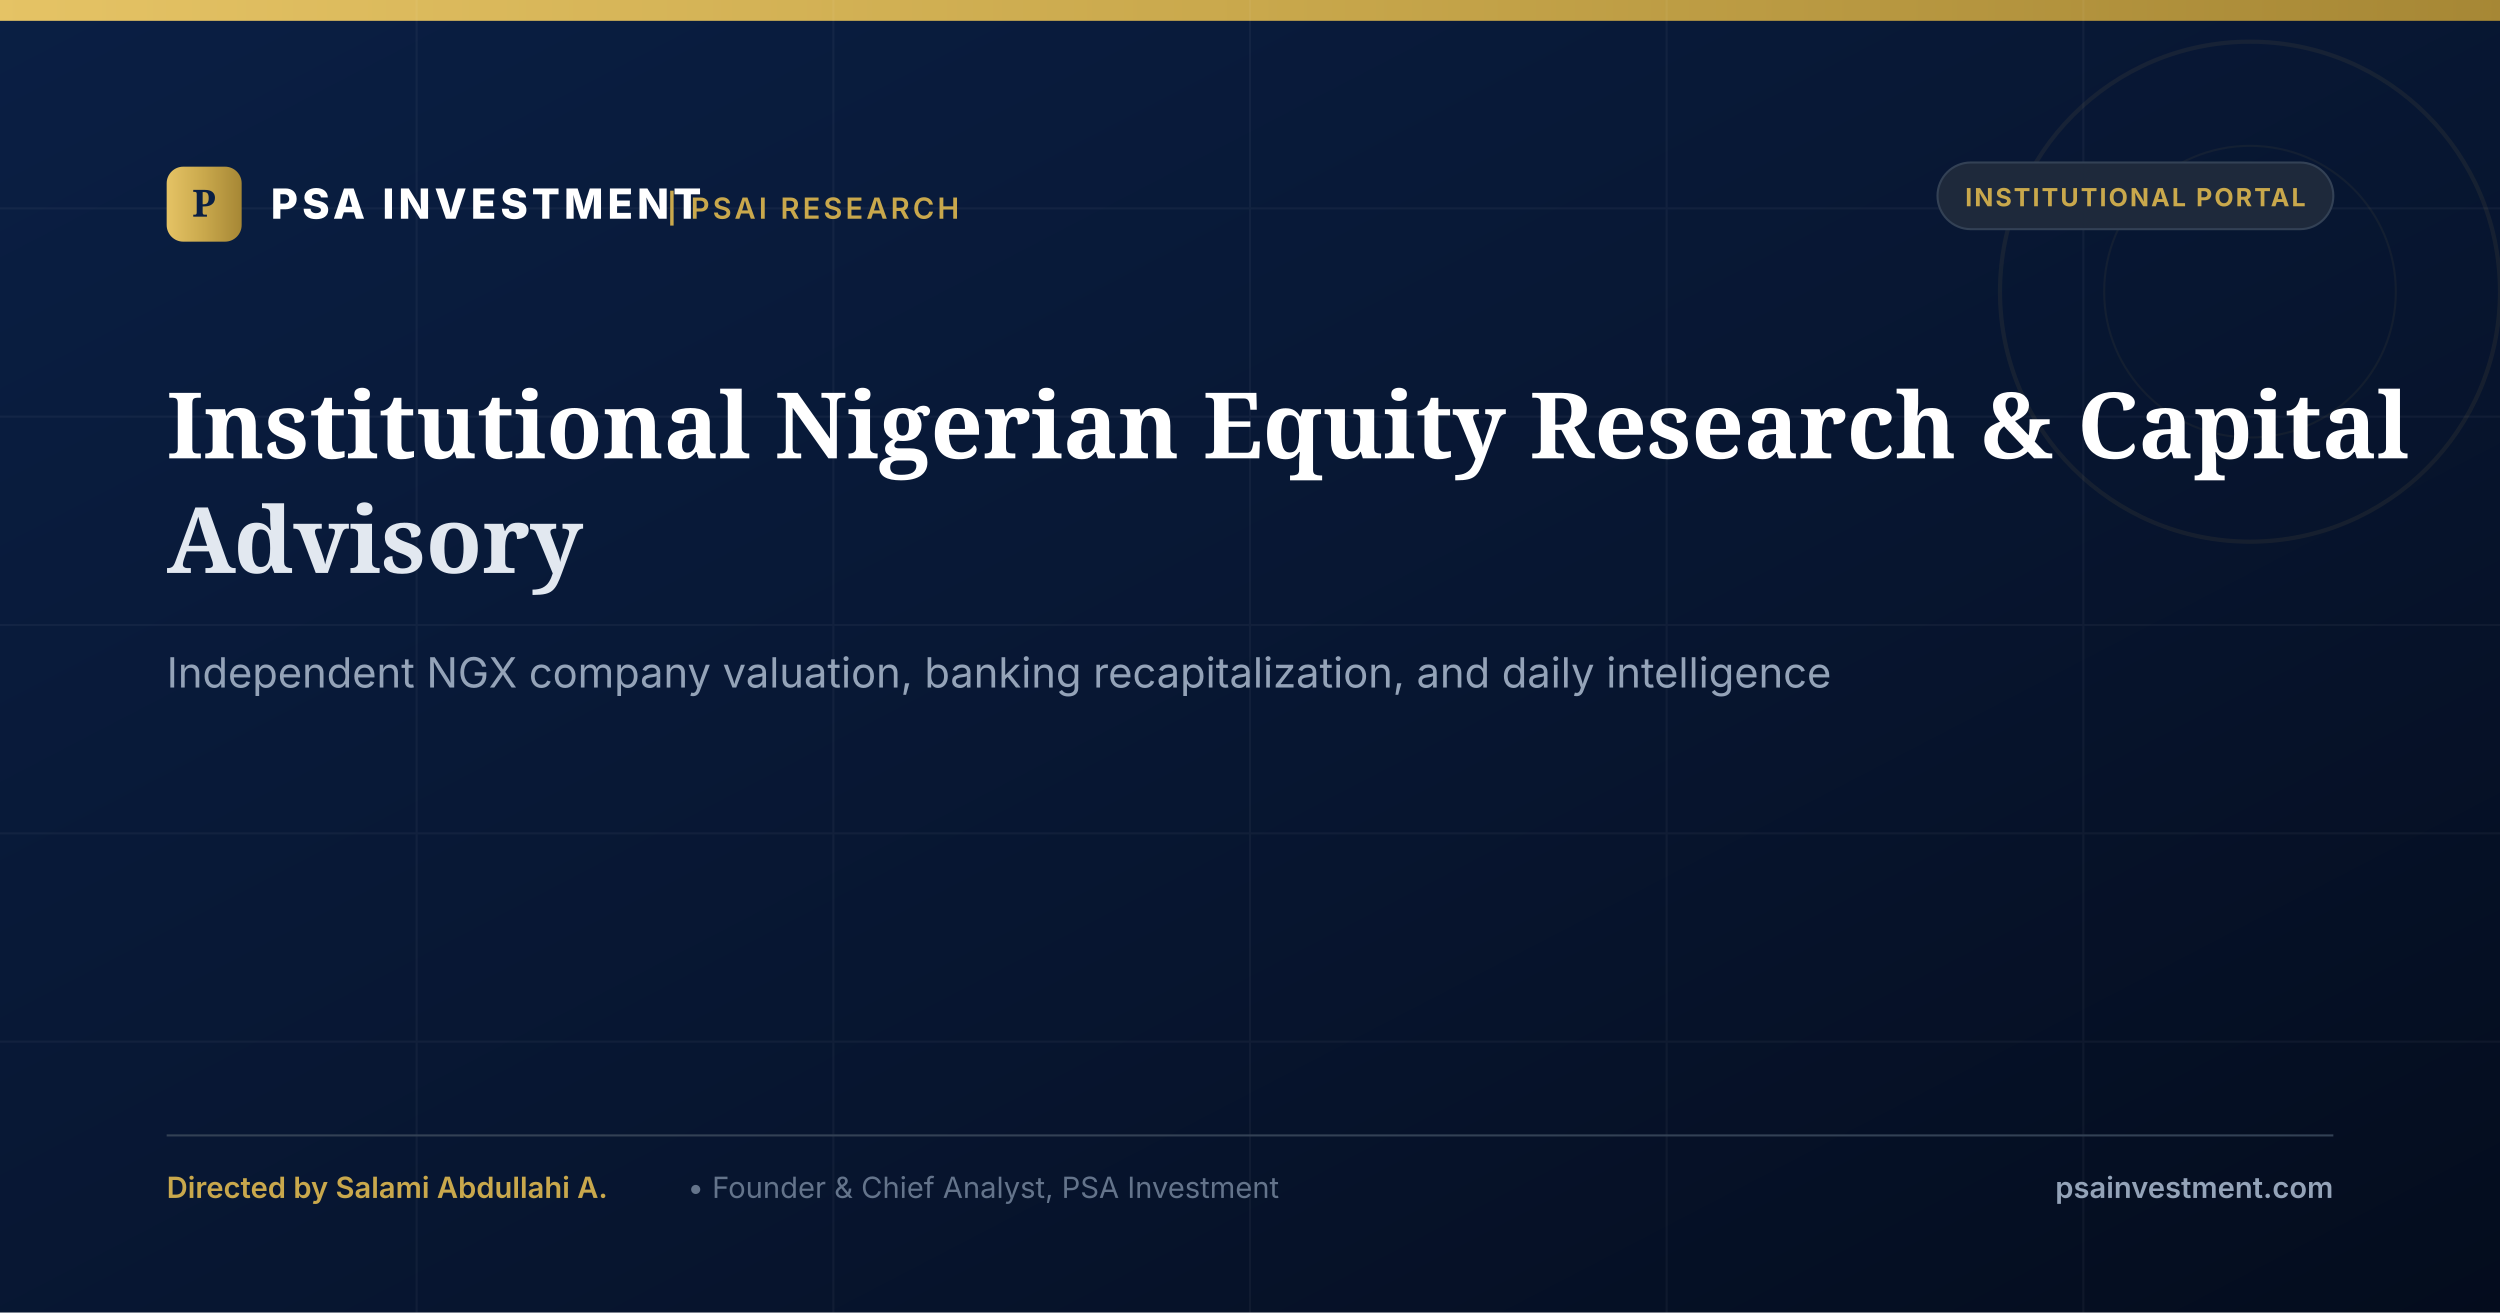
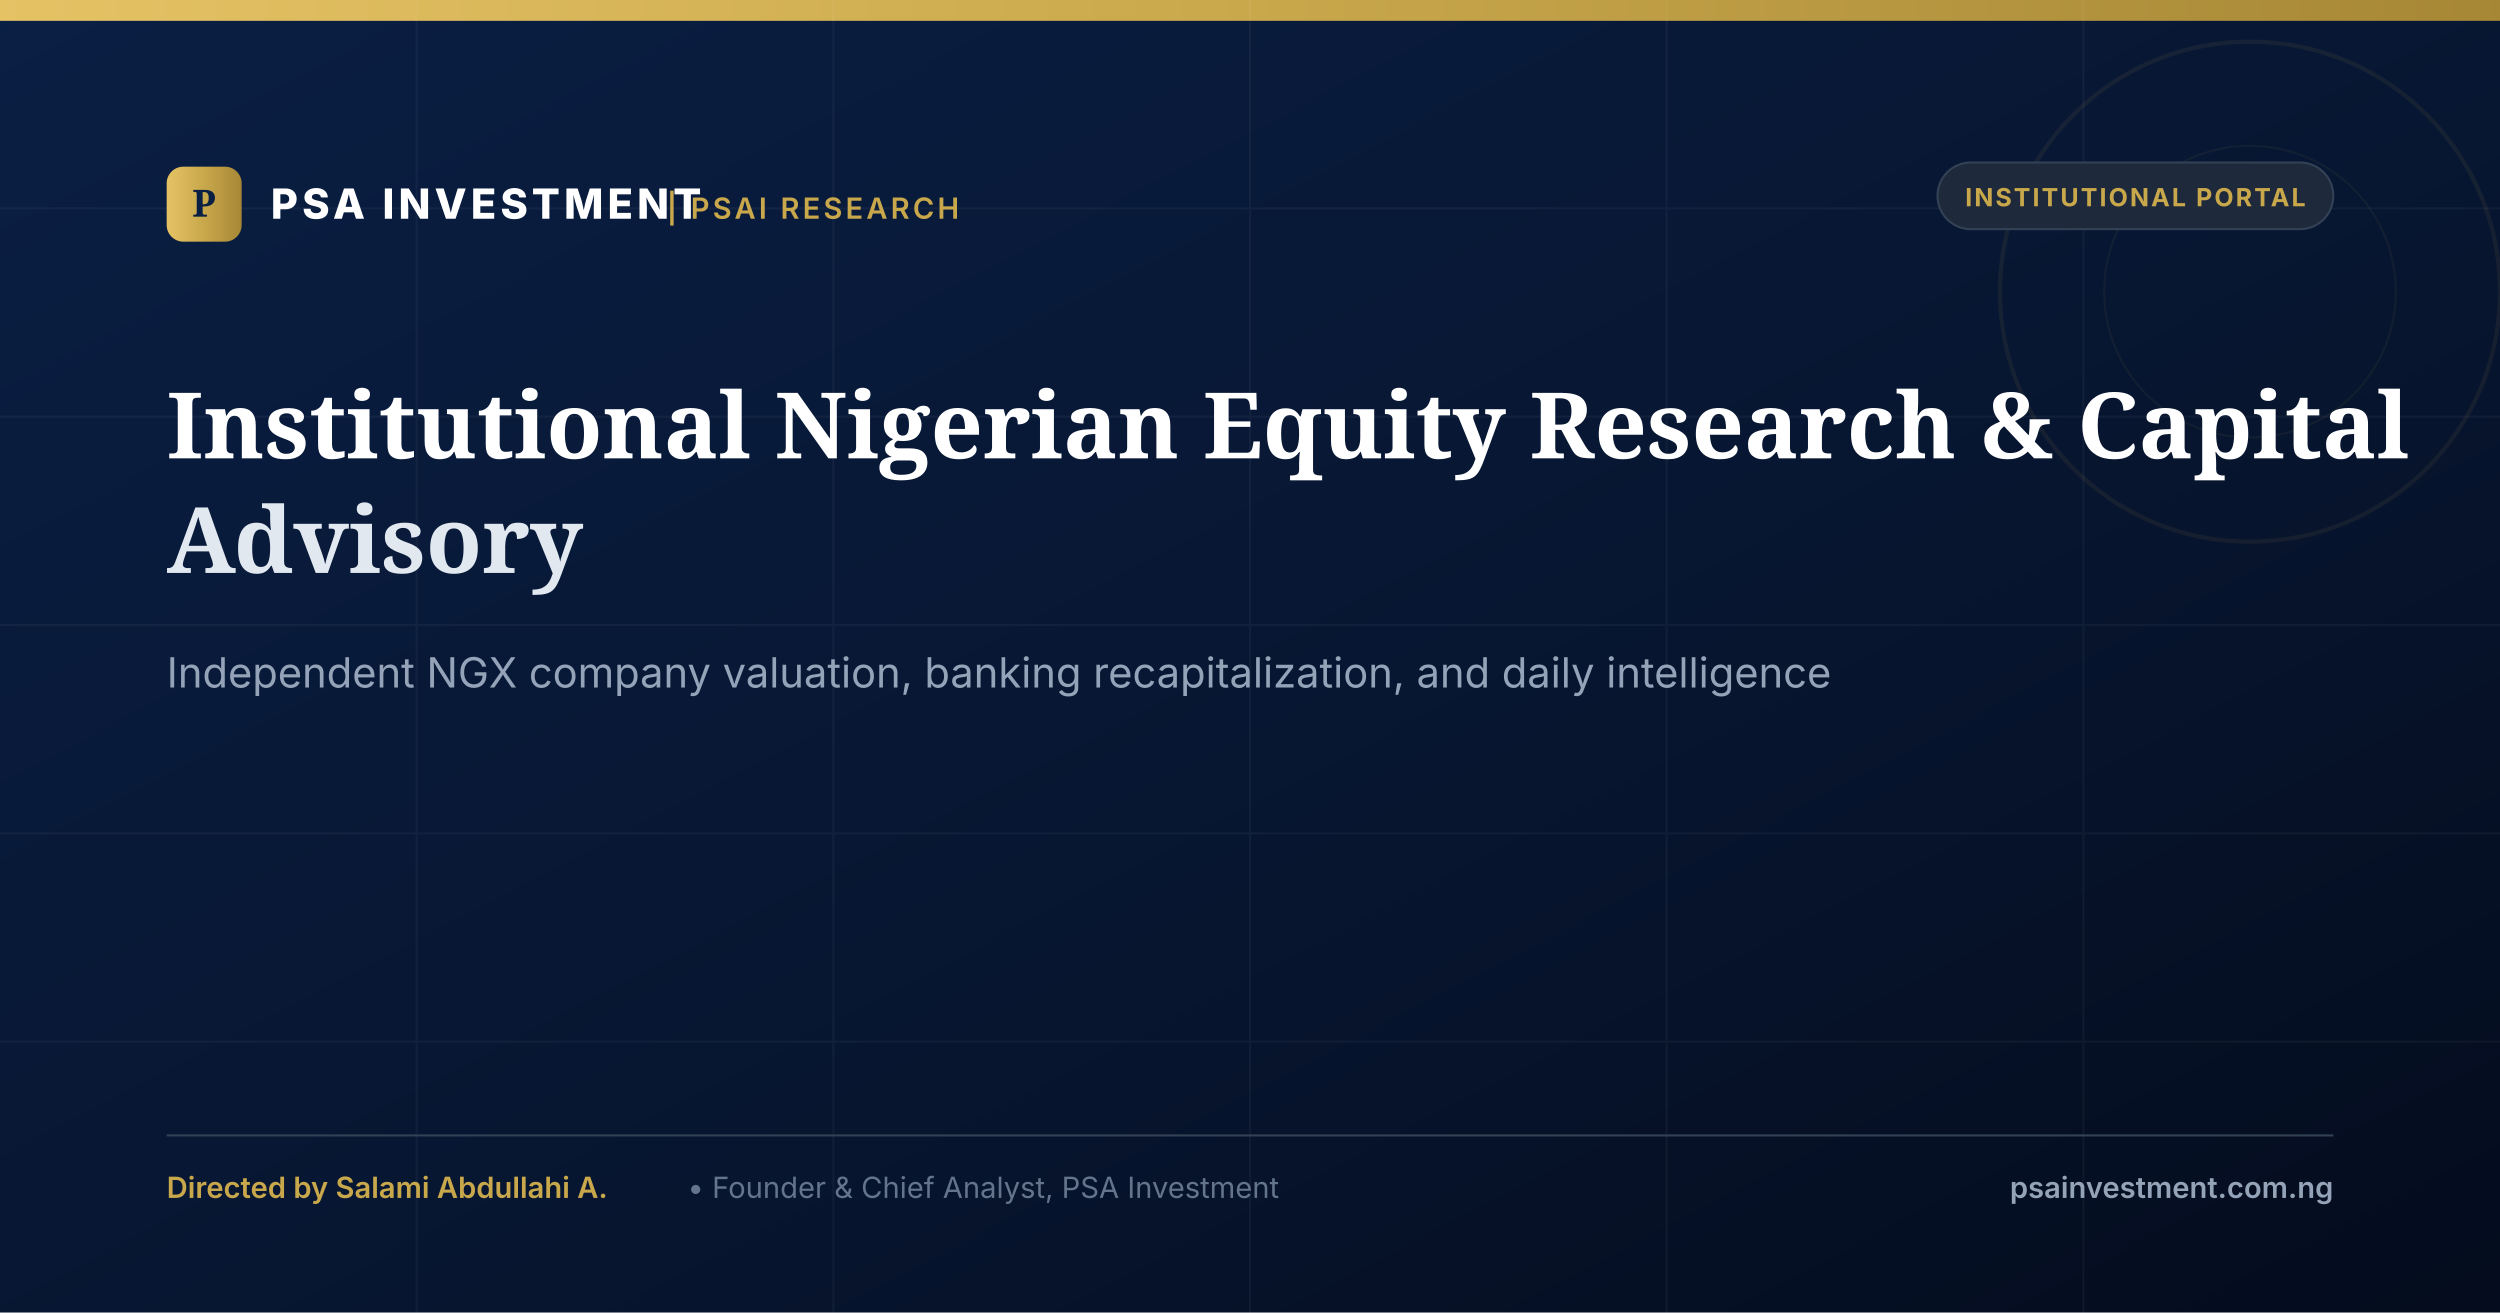
<svg xmlns="http://www.w3.org/2000/svg" width="1200" height="630" viewBox="0 0 1200 630">
  <defs>
    <linearGradient id="bgGrad" x1="0%" y1="0%" x2="100%" y2="100%">
      <stop offset="0%" stop-color="#0A1F44" />
      <stop offset="60%" stop-color="#07152F" />
      <stop offset="100%" stop-color="#040C1D" />
    </linearGradient>
    <linearGradient id="goldGrad" x1="0%" y1="0%" x2="100%" y2="0%">
      <stop offset="0%" stop-color="#E5C365" />
      <stop offset="50%" stop-color="#C9A84C" />
      <stop offset="100%" stop-color="#A68735" />
    </linearGradient>
  </defs>
  <rect width="1200" height="630" fill="url(#bgGrad)" />
  <rect x="0" y="0" width="1200" height="10" fill="url(#goldGrad)" />
  <g opacity="0.04" stroke="#FFFFFF" stroke-width="1">
    <line x1="0" y1="100" x2="1200" y2="100" />
    <line x1="0" y1="200" x2="1200" y2="200" />
    <line x1="0" y1="300" x2="1200" y2="300" />
    <line x1="0" y1="400" x2="1200" y2="400" />
    <line x1="0" y1="500" x2="1200" y2="500" />
    <line x1="200" y1="0" x2="200" y2="630" />
    <line x1="400" y1="0" x2="400" y2="630" />
    <line x1="600" y1="0" x2="600" y2="630" />
    <line x1="800" y1="0" x2="800" y2="630" />
    <line x1="1000" y1="0" x2="1000" y2="630" />
  </g>
  <circle cx="1080" cy="140" r="120" fill="none" stroke="#C9A84C" stroke-width="2" opacity="0.08" />
  <circle cx="1080" cy="140" r="70" fill="none" stroke="#C9A84C" stroke-width="1" opacity="0.06" />
  <g transform="translate(80, 80)">
    <rect x="0" y="0" width="36" height="36" rx="8" fill="url(#goldGrad)" />
    <text x="18" y="24" font-family="'Playfair Display', Georgia, serif" font-size="18" font-weight="bold" fill="#0A1F44" text-anchor="middle">P</text>
    <text x="50" y="25" font-family="'Inter', -apple-system, sans-serif" font-size="20" font-weight="800" fill="#FFFFFF" letter-spacing="2">PSA INVESTMENT</text>
    <text x="240" y="25" font-family="'Inter', -apple-system, sans-serif" font-size="14" font-weight="600" fill="#C9A84C" letter-spacing="1.5">| PSAI RESEARCH</text>
    <rect x="850" y="-2" width="190" height="32" rx="16" fill="#1E293B" stroke="#334155" stroke-width="1" />
    <text x="945" y="19" font-family="'Inter', -apple-system, sans-serif" font-size="12" font-weight="700" fill="#C9A84C" text-anchor="middle" letter-spacing="1">INSTITUTIONAL PORTAL</text>
  </g>
  <g transform="translate(80, 180)">
    <text x="0" y="40" font-family="'Playfair Display', Georgia, serif" font-size="44" font-weight="bold" fill="#FFFFFF">
      Institutional Nigerian Equity Research &amp; Capital
    </text>
    <text x="0" y="95" font-family="'Playfair Display', Georgia, serif" font-size="44" font-weight="bold" fill="#E2E8F0">
      Advisory
    </text>
    <text x="0" y="150" font-family="'Inter', -apple-system, sans-serif" font-size="20" font-weight="400" fill="#94A3B8">
      Independent NGX company valuation, banking recapitalization, and daily intelligence
    </text>
  </g>
  <g transform="translate(80, 570)">
    <line x1="0" y1="-25" x2="1040" y2="-25" stroke="#334155" stroke-width="1" />
    <text x="0" y="5" font-family="'Inter', sans-serif" font-size="14" font-weight="600" fill="#C9A84C">Directed by Salami Abdullahi A.</text>
    <text x="250" y="5" font-family="'Inter', sans-serif" font-size="14" font-weight="400" fill="#64748B">• Founder &amp; Chief Analyst, PSA Investment</text>
-     <text x="1040" y="5" font-family="'Inter', sans-serif" font-size="14" font-weight="600" fill="#94A3B8" text-anchor="end">psainvestment.com</text>
+     <text x="1040" y="5" font-family="'Inter', sans-serif" font-size="14" font-weight="600" fill="#94A3B8" text-anchor="end">psainvestment.com.ng</text>
  </g>
</svg>
